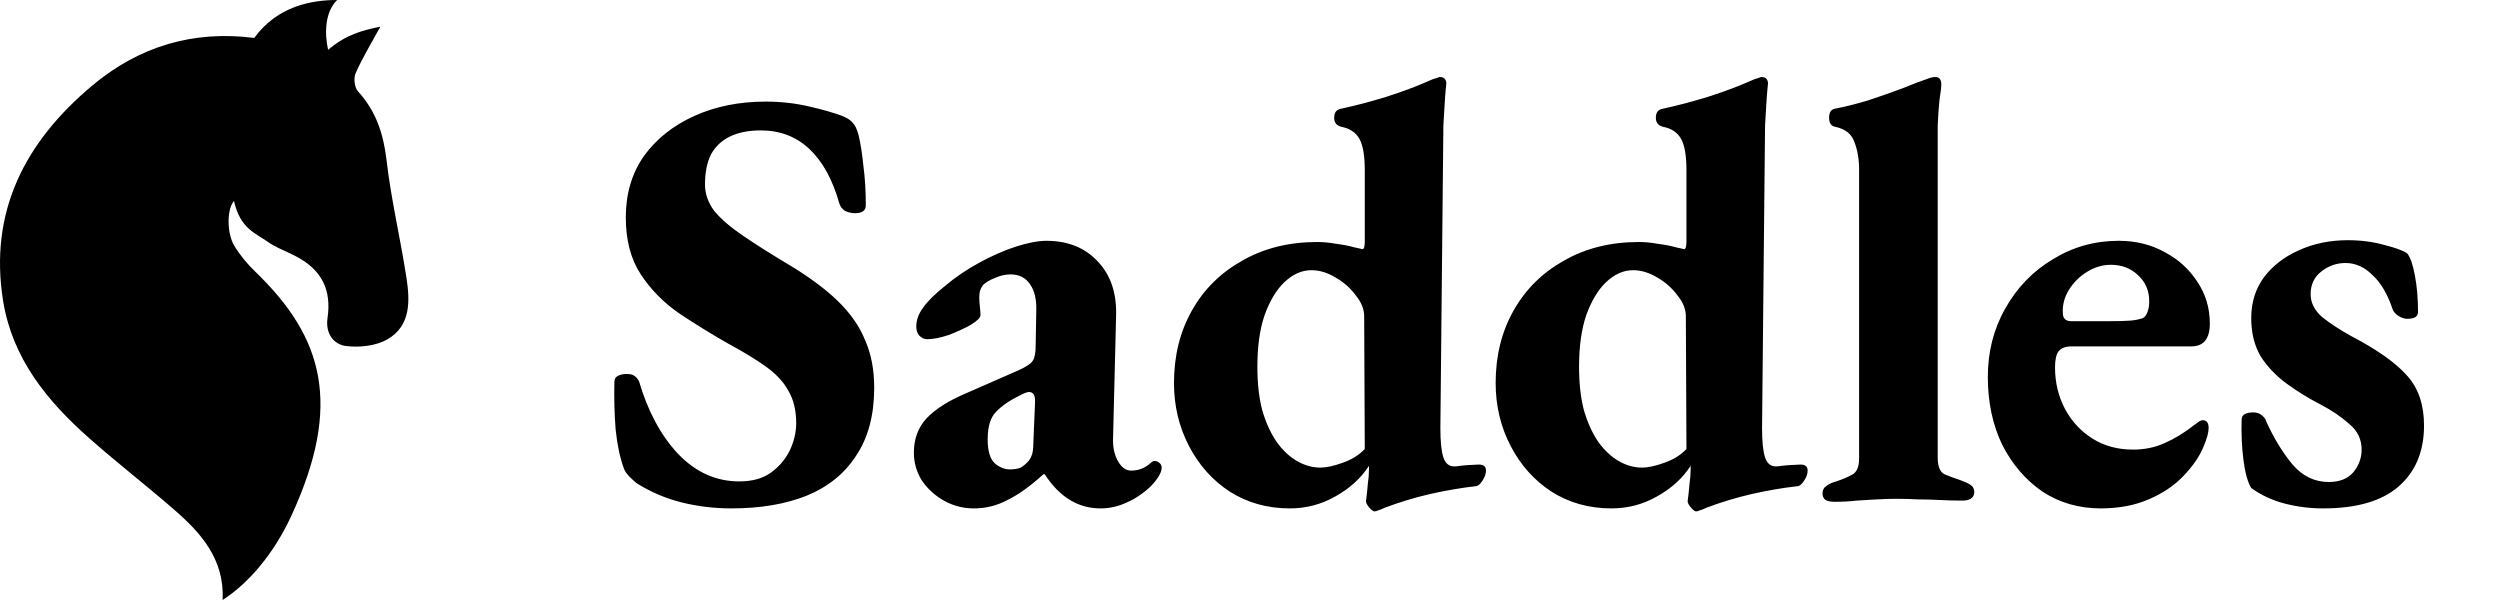
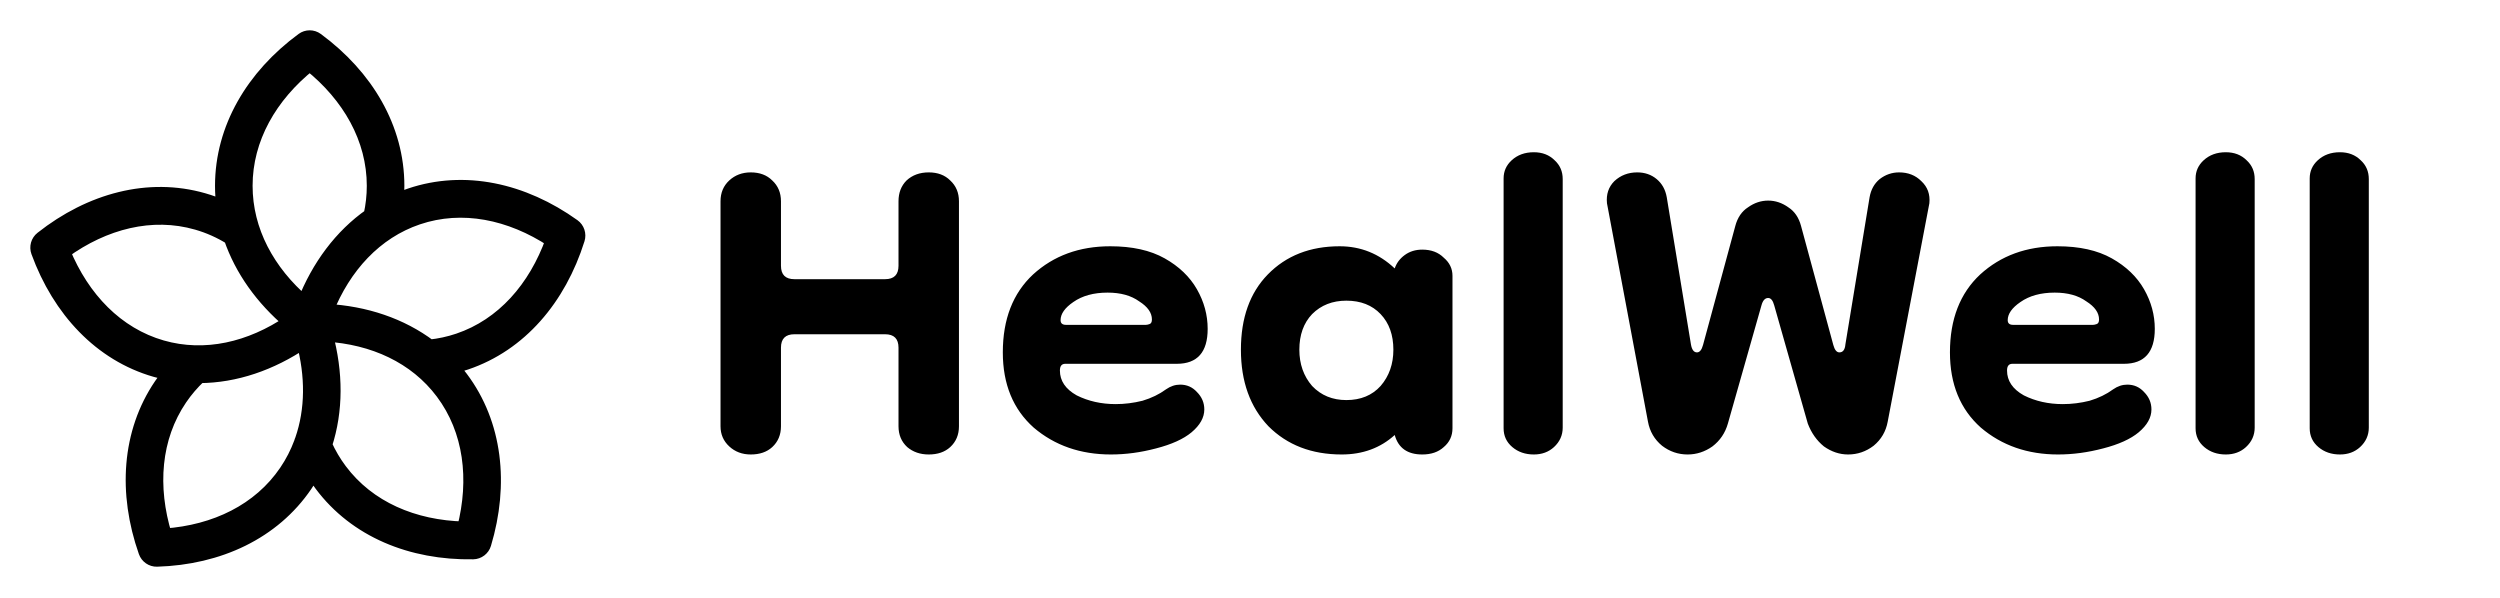
- <svg xmlns="http://www.w3.org/2000/svg" width="100" height="24" viewBox="0 0 100 24" fill="none">
-   <path d="M13.118 1.999C13.835 1.387 14.472 1.219 15.214 1.067C14.83 1.771 14.484 2.336 14.223 2.935C14.138 3.133 14.181 3.504 14.32 3.656C15.041 4.445 15.34 5.356 15.463 6.414C15.644 7.983 16.015 9.531 16.255 11.091C16.399 12.019 16.445 13.023 15.501 13.571C15.041 13.837 14.383 13.908 13.839 13.841C13.333 13.777 13.012 13.326 13.101 12.723C13.265 11.593 12.873 10.809 11.87 10.269C11.473 10.054 11.034 9.91 10.676 9.649C10.238 9.333 9.605 9.151 9.36 8.038C9.065 8.371 9.074 9.341 9.373 9.834C9.605 10.214 9.9 10.568 10.221 10.876C12.928 13.491 13.712 16.177 11.65 20.639C10.95 22.157 9.934 23.338 8.905 24C8.985 22.364 8.036 21.309 6.931 20.356C5.822 19.395 4.662 18.497 3.562 17.522C1.883 16.038 0.496 14.338 0.125 12.04C-0.453 8.451 1.019 5.659 3.688 3.424C5.548 1.864 7.716 1.202 10.17 1.518C11.102 0.236 12.473 0 13.485 0C12.995 0.477 12.974 1.345 13.126 1.999H13.118Z" fill="black" />
-   <path d="M29.256 20.336C28.568 20.336 27.904 20.256 27.264 20.096C26.624 19.936 26.024 19.68 25.464 19.328C25.368 19.248 25.272 19.16 25.176 19.064C25.08 18.968 25.008 18.864 24.96 18.752C24.8 18.32 24.688 17.792 24.624 17.168C24.576 16.544 24.56 15.912 24.576 15.272C24.576 15.16 24.624 15.08 24.72 15.032C24.816 14.984 24.928 14.96 25.056 14.96C25.216 14.96 25.32 14.984 25.368 15.032C25.432 15.064 25.496 15.136 25.56 15.248C25.912 16.448 26.432 17.416 27.12 18.152C27.824 18.888 28.64 19.256 29.568 19.256C30.08 19.256 30.496 19.144 30.816 18.92C31.152 18.68 31.408 18.384 31.584 18.032C31.76 17.664 31.848 17.296 31.848 16.928C31.848 16.416 31.744 15.984 31.536 15.632C31.344 15.28 31.048 14.96 30.648 14.672C30.248 14.384 29.736 14.072 29.112 13.736C28.44 13.352 27.792 12.952 27.168 12.536C26.544 12.104 26.032 11.584 25.632 10.976C25.232 10.368 25.032 9.608 25.032 8.696C25.032 7.752 25.272 6.936 25.752 6.248C26.248 5.56 26.92 5.024 27.768 4.64C28.616 4.256 29.568 4.064 30.624 4.064C31.232 4.064 31.808 4.128 32.352 4.256C32.912 4.384 33.36 4.512 33.696 4.64C33.888 4.72 34.024 4.808 34.104 4.904C34.2 5 34.28 5.168 34.344 5.408C34.424 5.744 34.488 6.152 34.536 6.632C34.6 7.112 34.632 7.64 34.632 8.216C34.632 8.424 34.488 8.528 34.2 8.528C34.056 8.528 33.92 8.496 33.792 8.432C33.68 8.352 33.608 8.256 33.576 8.144C33.304 7.184 32.904 6.456 32.376 5.96C31.848 5.464 31.2 5.216 30.432 5.216C29.952 5.216 29.544 5.296 29.208 5.456C28.872 5.616 28.616 5.856 28.44 6.176C28.28 6.496 28.2 6.896 28.2 7.376C28.2 7.76 28.328 8.12 28.584 8.456C28.856 8.776 29.24 9.104 29.736 9.44C30.232 9.776 30.8 10.136 31.44 10.52C32.304 11.032 32.992 11.536 33.504 12.032C34.016 12.528 34.384 13.056 34.608 13.616C34.848 14.16 34.968 14.792 34.968 15.512C34.968 16.6 34.728 17.504 34.248 18.224C33.784 18.944 33.12 19.48 32.256 19.832C31.408 20.168 30.408 20.336 29.256 20.336ZM38.955 20.336C38.523 20.336 38.123 20.232 37.755 20.024C37.387 19.816 37.091 19.544 36.867 19.208C36.659 18.872 36.555 18.504 36.555 18.104C36.555 17.56 36.723 17.104 37.059 16.736C37.411 16.368 37.923 16.04 38.595 15.752L40.731 14.816C41.051 14.672 41.243 14.544 41.307 14.432C41.387 14.32 41.427 14.112 41.427 13.808L41.451 12.44C41.467 11.992 41.387 11.64 41.211 11.384C41.035 11.112 40.771 10.976 40.419 10.976C40.211 10.976 40.003 11.024 39.795 11.12C39.587 11.2 39.427 11.296 39.315 11.408C39.267 11.472 39.227 11.552 39.195 11.648C39.179 11.728 39.171 11.816 39.171 11.912C39.171 12.008 39.179 12.128 39.195 12.272C39.211 12.4 39.219 12.512 39.219 12.608C39.219 12.704 39.091 12.832 38.835 12.992C38.579 13.136 38.283 13.272 37.947 13.4C37.611 13.512 37.323 13.568 37.083 13.568C36.971 13.568 36.867 13.52 36.771 13.424C36.691 13.328 36.651 13.208 36.651 13.064C36.651 12.808 36.739 12.56 36.915 12.32C37.091 12.064 37.379 11.776 37.779 11.456C38.195 11.104 38.651 10.792 39.147 10.52C39.643 10.248 40.131 10.032 40.611 9.872C41.107 9.712 41.523 9.632 41.859 9.632C42.723 9.632 43.411 9.912 43.923 10.472C44.435 11.016 44.675 11.744 44.643 12.656L44.523 17.504C44.507 17.872 44.571 18.184 44.715 18.44C44.859 18.696 45.035 18.824 45.243 18.824C45.547 18.824 45.811 18.72 46.035 18.512C46.083 18.464 46.131 18.44 46.179 18.44C46.259 18.44 46.323 18.464 46.371 18.512C46.435 18.56 46.467 18.624 46.467 18.704C46.467 18.896 46.323 19.144 46.035 19.448C45.731 19.736 45.411 19.952 45.075 20.096C44.739 20.256 44.387 20.336 44.019 20.336C43.123 20.336 42.379 19.88 41.787 18.968H41.739C41.211 19.448 40.731 19.792 40.299 20C39.883 20.224 39.435 20.336 38.955 20.336ZM40.395 18.776C40.571 18.776 40.715 18.752 40.827 18.704C40.939 18.64 41.051 18.544 41.163 18.416C41.211 18.352 41.251 18.272 41.283 18.176C41.315 18.064 41.331 17.936 41.331 17.792L41.403 16.064C41.403 15.904 41.379 15.8 41.331 15.752C41.283 15.704 41.227 15.68 41.163 15.68C41.131 15.68 41.091 15.688 41.043 15.704C40.995 15.72 40.939 15.744 40.875 15.776C40.411 16 40.067 16.232 39.843 16.472C39.619 16.696 39.507 17.064 39.507 17.576C39.507 18.04 39.603 18.36 39.795 18.536C39.987 18.696 40.187 18.776 40.395 18.776ZM54.975 20.456C54.927 20.456 54.855 20.4 54.759 20.288C54.679 20.192 54.639 20.112 54.639 20.048C54.671 19.808 54.695 19.584 54.711 19.376C54.743 19.152 54.759 18.952 54.759 18.776V18.632C54.439 19.128 53.991 19.536 53.415 19.856C52.855 20.176 52.247 20.336 51.591 20.336C50.695 20.336 49.895 20.112 49.191 19.664C48.503 19.216 47.959 18.608 47.559 17.84C47.159 17.072 46.959 16.232 46.959 15.32C46.959 14.232 47.199 13.264 47.679 12.416C48.159 11.568 48.831 10.904 49.695 10.424C50.559 9.928 51.559 9.68 52.695 9.68C52.935 9.68 53.183 9.704 53.439 9.752C53.711 9.784 53.959 9.832 54.183 9.896C54.407 9.944 54.511 9.968 54.495 9.968C54.559 9.968 54.591 9.864 54.591 9.656V6.8C54.591 6.224 54.519 5.808 54.375 5.552C54.231 5.296 53.991 5.136 53.655 5.072C53.463 5.024 53.367 4.904 53.367 4.712C53.367 4.504 53.455 4.384 53.631 4.352C54.223 4.224 54.831 4.064 55.455 3.872C56.095 3.664 56.615 3.472 57.015 3.296C57.223 3.2 57.367 3.144 57.447 3.128C57.527 3.096 57.575 3.08 57.591 3.08C57.767 3.08 57.855 3.176 57.855 3.368C57.855 3.32 57.847 3.384 57.831 3.56C57.815 3.72 57.799 3.936 57.783 4.208C57.767 4.48 57.751 4.752 57.735 5.024L57.615 17.12C57.615 17.664 57.655 18.056 57.735 18.296C57.815 18.536 57.959 18.656 58.167 18.656C58.247 18.656 58.327 18.648 58.407 18.632C58.503 18.616 58.735 18.6 59.103 18.584C59.327 18.568 59.439 18.648 59.439 18.824C59.439 18.952 59.391 19.088 59.295 19.232C59.199 19.376 59.111 19.448 59.031 19.448C58.455 19.512 57.847 19.616 57.207 19.76C56.583 19.904 55.975 20.088 55.383 20.312C55.287 20.36 55.207 20.392 55.143 20.408C55.079 20.44 55.023 20.456 54.975 20.456ZM52.815 18.704C53.055 18.704 53.351 18.64 53.703 18.512C54.071 18.384 54.367 18.2 54.591 17.96L54.567 12.656C54.567 12.368 54.455 12.088 54.231 11.816C54.023 11.528 53.751 11.288 53.415 11.096C53.095 10.904 52.775 10.808 52.455 10.808C52.071 10.808 51.711 10.968 51.375 11.288C51.055 11.592 50.791 12.032 50.583 12.608C50.391 13.168 50.295 13.856 50.295 14.672C50.295 15.328 50.359 15.904 50.487 16.4C50.631 16.896 50.823 17.32 51.063 17.672C51.303 18.008 51.575 18.264 51.879 18.44C52.183 18.616 52.495 18.704 52.815 18.704ZM67.842 20.456C67.794 20.456 67.722 20.4 67.626 20.288C67.546 20.192 67.506 20.112 67.506 20.048C67.538 19.808 67.562 19.584 67.578 19.376C67.61 19.152 67.626 18.952 67.626 18.776V18.632C67.306 19.128 66.858 19.536 66.282 19.856C65.722 20.176 65.114 20.336 64.458 20.336C63.562 20.336 62.762 20.112 62.058 19.664C61.37 19.216 60.826 18.608 60.426 17.84C60.026 17.072 59.826 16.232 59.826 15.32C59.826 14.232 60.066 13.264 60.546 12.416C61.026 11.568 61.698 10.904 62.562 10.424C63.426 9.928 64.426 9.68 65.562 9.68C65.802 9.68 66.05 9.704 66.306 9.752C66.578 9.784 66.826 9.832 67.05 9.896C67.274 9.944 67.378 9.968 67.362 9.968C67.426 9.968 67.458 9.864 67.458 9.656V6.8C67.458 6.224 67.386 5.808 67.242 5.552C67.098 5.296 66.858 5.136 66.522 5.072C66.33 5.024 66.234 4.904 66.234 4.712C66.234 4.504 66.322 4.384 66.498 4.352C67.09 4.224 67.698 4.064 68.322 3.872C68.962 3.664 69.482 3.472 69.882 3.296C70.09 3.2 70.234 3.144 70.314 3.128C70.394 3.096 70.442 3.08 70.458 3.08C70.634 3.08 70.722 3.176 70.722 3.368C70.722 3.32 70.714 3.384 70.698 3.56C70.682 3.72 70.666 3.936 70.65 4.208C70.634 4.48 70.618 4.752 70.602 5.024L70.482 17.12C70.482 17.664 70.522 18.056 70.602 18.296C70.682 18.536 70.826 18.656 71.034 18.656C71.114 18.656 71.194 18.648 71.274 18.632C71.37 18.616 71.602 18.6 71.97 18.584C72.194 18.568 72.306 18.648 72.306 18.824C72.306 18.952 72.258 19.088 72.162 19.232C72.066 19.376 71.978 19.448 71.898 19.448C71.322 19.512 70.714 19.616 70.074 19.76C69.45 19.904 68.842 20.088 68.25 20.312C68.154 20.36 68.074 20.392 68.01 20.408C67.946 20.44 67.89 20.456 67.842 20.456ZM65.682 18.704C65.922 18.704 66.218 18.64 66.57 18.512C66.938 18.384 67.234 18.2 67.458 17.96L67.434 12.656C67.434 12.368 67.322 12.088 67.098 11.816C66.89 11.528 66.618 11.288 66.282 11.096C65.962 10.904 65.642 10.808 65.322 10.808C64.938 10.808 64.578 10.968 64.242 11.288C63.922 11.592 63.658 12.032 63.45 12.608C63.258 13.168 63.162 13.856 63.162 14.672C63.162 15.328 63.226 15.904 63.354 16.4C63.498 16.896 63.69 17.32 63.93 17.672C64.17 18.008 64.442 18.264 64.746 18.44C65.05 18.616 65.362 18.704 65.682 18.704ZM73.38 20.072C73.236 20.072 73.116 20.048 73.02 20C72.94 19.936 72.9 19.848 72.9 19.736C72.9 19.608 72.948 19.512 73.044 19.448C73.14 19.368 73.276 19.304 73.452 19.256C73.692 19.176 73.9 19.088 74.076 18.992C74.268 18.896 74.364 18.68 74.364 18.344V6.8C74.364 6.368 74.3 5.992 74.172 5.672C74.06 5.352 73.804 5.152 73.404 5.072C73.244 5.04 73.164 4.92 73.164 4.712C73.164 4.504 73.236 4.384 73.38 4.352C73.796 4.272 74.244 4.16 74.724 4.016C75.204 3.856 75.66 3.696 76.092 3.536C76.524 3.36 76.86 3.232 77.1 3.152C77.228 3.104 77.332 3.08 77.412 3.08C77.508 3.08 77.572 3.112 77.604 3.176C77.636 3.224 77.652 3.288 77.652 3.368C77.652 3.48 77.628 3.688 77.58 3.992C77.548 4.296 77.524 4.64 77.508 5.024V18.296C77.508 18.648 77.596 18.872 77.772 18.968C77.964 19.048 78.18 19.128 78.42 19.208C78.596 19.272 78.732 19.336 78.828 19.4C78.924 19.464 78.972 19.56 78.972 19.688C78.972 19.8 78.924 19.888 78.828 19.952C78.748 20 78.636 20.024 78.492 20.024C78.188 20.024 77.884 20.016 77.58 20C77.292 19.984 77.004 19.976 76.716 19.976C76.444 19.96 76.164 19.952 75.876 19.952C75.604 19.952 75.332 19.96 75.06 19.976C74.804 19.992 74.54 20.008 74.268 20.024C73.996 20.056 73.7 20.072 73.38 20.072ZM84.025 20.336C83.161 20.336 82.385 20.112 81.697 19.664C81.025 19.2 80.489 18.576 80.089 17.792C79.705 16.992 79.513 16.088 79.513 15.08C79.513 14.072 79.745 13.16 80.209 12.344C80.673 11.512 81.305 10.856 82.105 10.376C82.905 9.88 83.785 9.632 84.745 9.632C85.433 9.632 86.049 9.784 86.593 10.088C87.137 10.376 87.569 10.768 87.889 11.264C88.225 11.76 88.393 12.32 88.393 12.944C88.393 13.552 88.145 13.856 87.649 13.856H82.849C82.625 13.856 82.457 13.92 82.345 14.048C82.249 14.176 82.201 14.392 82.201 14.696C82.201 15.304 82.337 15.864 82.609 16.376C82.881 16.872 83.249 17.264 83.713 17.552C84.177 17.84 84.713 17.984 85.321 17.984C85.785 17.984 86.209 17.896 86.593 17.72C86.993 17.544 87.385 17.304 87.769 17C87.833 16.952 87.889 16.912 87.937 16.88C88.001 16.832 88.057 16.808 88.105 16.808C88.265 16.808 88.345 16.912 88.345 17.12C88.345 17.296 88.281 17.536 88.153 17.84C87.993 18.24 87.721 18.64 87.337 19.04C86.969 19.424 86.505 19.736 85.945 19.976C85.385 20.216 84.745 20.336 84.025 20.336ZM82.849 12.848H84.289C84.737 12.848 85.049 12.84 85.225 12.824C85.401 12.808 85.561 12.776 85.705 12.728C85.785 12.696 85.849 12.616 85.897 12.488C85.945 12.36 85.969 12.216 85.969 12.056C85.969 11.624 85.817 11.272 85.513 11C85.225 10.728 84.865 10.592 84.433 10.592C84.097 10.592 83.777 10.688 83.473 10.88C83.185 11.056 82.945 11.296 82.753 11.6C82.577 11.888 82.497 12.192 82.513 12.512C82.513 12.736 82.625 12.848 82.849 12.848ZM92.929 20.336C92.401 20.336 91.889 20.272 91.393 20.144C90.897 20.016 90.449 19.808 90.049 19.52C89.905 19.28 89.801 18.904 89.737 18.392C89.673 17.88 89.649 17.344 89.665 16.784C89.665 16.592 89.825 16.496 90.145 16.496C90.273 16.496 90.385 16.536 90.481 16.616C90.577 16.696 90.633 16.776 90.649 16.856C90.953 17.528 91.305 18.104 91.705 18.584C92.105 19.048 92.585 19.28 93.145 19.28C93.577 19.28 93.905 19.152 94.129 18.896C94.353 18.624 94.465 18.32 94.465 17.984C94.465 17.568 94.297 17.224 93.961 16.952C93.641 16.664 93.249 16.4 92.785 16.16C92.321 15.92 91.881 15.648 91.465 15.344C91.049 15.04 90.705 14.68 90.433 14.264C90.177 13.832 90.049 13.32 90.049 12.728C90.049 12.104 90.217 11.56 90.553 11.096C90.905 10.632 91.369 10.272 91.945 10.016C92.537 9.744 93.193 9.608 93.913 9.608C94.441 9.608 94.929 9.672 95.377 9.8C95.825 9.912 96.129 10.024 96.289 10.136C96.417 10.296 96.521 10.6 96.601 11.048C96.681 11.48 96.721 11.96 96.721 12.488C96.721 12.664 96.577 12.752 96.289 12.752C96.177 12.752 96.057 12.712 95.929 12.632C95.817 12.552 95.745 12.472 95.713 12.392C95.505 11.768 95.233 11.304 94.897 11C94.577 10.68 94.217 10.52 93.817 10.52C93.465 10.52 93.145 10.632 92.857 10.856C92.569 11.08 92.425 11.384 92.425 11.768C92.425 12.104 92.577 12.408 92.881 12.68C93.201 12.936 93.593 13.192 94.057 13.448C95.097 13.992 95.841 14.52 96.289 15.032C96.737 15.528 96.961 16.192 96.961 17.024C96.961 18.064 96.617 18.88 95.929 19.472C95.257 20.048 94.257 20.336 92.929 20.336Z" fill="black" />
+ <svg xmlns="http://www.w3.org/2000/svg" width="134" height="32" viewBox="0 0 134 32" fill="none">
+   <path fill-rule="evenodd" clip-rule="evenodd" d="M11.977 11.11C11.631 10.957 11.272 10.826 10.901 10.72C7.966 9.878 4.853 10.715 2.243 12.773C2.026 12.943 1.944 13.235 2.039 13.495C3.185 16.631 5.395 18.994 8.33 19.836C8.582 19.908 8.835 19.968 9.089 20.016C8.924 20.216 8.767 20.426 8.619 20.644C6.895 23.183 6.692 26.425 7.798 29.575C7.89 29.836 8.138 30.008 8.413 30C11.725 29.901 14.649 28.539 16.374 26C16.522 25.782 16.658 25.559 16.785 25.331C16.92 25.552 17.067 25.769 17.225 25.98C19.064 28.436 22.048 29.66 25.361 29.604C25.636 29.599 25.876 29.416 25.956 29.151C26.916 25.953 26.565 22.723 24.725 20.268C24.568 20.057 24.401 19.855 24.227 19.663C24.478 19.603 24.729 19.531 24.977 19.447C27.871 18.469 29.97 16.005 30.971 12.819C31.053 12.556 30.958 12.268 30.734 12.107C28.031 10.173 24.884 9.483 21.99 10.461C21.742 10.544 21.5 10.639 21.263 10.745C21.287 10.486 21.299 10.223 21.299 9.959C21.299 6.882 19.649 4.091 16.972 2.122C16.75 1.959 16.449 1.959 16.227 2.122C13.55 4.091 11.9 6.882 11.9 9.959C11.9 10.348 11.926 10.731 11.977 11.11ZM16.259 18.318C14.524 19.495 12.608 20.15 10.69 20.16C10.309 20.519 9.964 20.92 9.662 21.364C8.241 23.456 8.045 26.1 8.842 28.702C11.537 28.511 13.91 27.371 15.331 25.279C15.664 24.788 15.931 24.266 16.132 23.722C16.144 23.672 16.161 23.624 16.183 23.579C16.748 21.953 16.747 20.132 16.259 18.318ZM17.466 17.936C18.022 19.968 18.028 22.009 17.428 23.846C17.644 24.325 17.912 24.782 18.234 25.212C19.749 27.235 22.172 28.263 24.872 28.328C25.549 25.691 25.232 23.06 23.716 21.036C22.274 19.11 20.01 18.086 17.466 17.936ZM12.367 12.752C11.808 12.404 11.203 12.132 10.556 11.946C8.137 11.252 5.589 11.904 3.396 13.494C4.431 16.01 6.257 17.916 8.676 18.61C10.99 19.274 13.423 18.705 15.55 17.262C14.056 15.999 12.951 14.457 12.367 12.752ZM23.036 18.575C23.554 18.521 24.07 18.41 24.576 18.239C26.96 17.433 28.696 15.443 29.615 12.882C27.351 11.396 24.776 10.864 22.392 11.669C20.122 12.437 18.44 14.276 17.491 16.661C19.579 16.775 21.499 17.418 23.036 18.575ZM19.861 11.538C19.975 11.025 20.035 10.497 20.035 9.959C20.035 7.423 18.715 5.131 16.599 3.438C14.483 5.131 13.164 7.423 13.164 9.959C13.164 12.373 14.359 14.566 16.299 16.232C17.07 14.272 18.285 12.639 19.861 11.538Z" fill="black" stroke="black" stroke-width="0.75" />
+   <path d="M40.24 24.36C39.784 24.36 39.4 24.216 39.088 23.928C38.776 23.64 38.62 23.28 38.62 22.848V10.788C38.62 10.332 38.776 9.96 39.088 9.672C39.4 9.384 39.784 9.24 40.24 9.24C40.72 9.24 41.104 9.384 41.392 9.672C41.704 9.96 41.86 10.332 41.86 10.788V14.244C41.86 14.724 42.1 14.964 42.58 14.964H47.44C47.92 14.964 48.16 14.724 48.16 14.244V10.788C48.16 10.332 48.304 9.96 48.592 9.672C48.904 9.384 49.3 9.24 49.78 9.24C50.26 9.24 50.644 9.384 50.932 9.672C51.244 9.96 51.4 10.332 51.4 10.788V22.848C51.4 23.304 51.244 23.676 50.932 23.964C50.644 24.228 50.26 24.36 49.78 24.36C49.324 24.36 48.94 24.228 48.628 23.964C48.316 23.676 48.16 23.304 48.16 22.848V18.636C48.16 18.156 47.92 17.916 47.44 17.916H42.58C42.1 17.916 41.86 18.156 41.86 18.636V22.848C41.86 23.304 41.704 23.676 41.392 23.964C41.104 24.228 40.72 24.36 40.24 24.36ZM59.547 24.36C57.915 24.36 56.535 23.88 55.407 22.92C54.303 21.936 53.751 20.592 53.751 18.888C53.751 17.112 54.291 15.72 55.371 14.712C56.475 13.704 57.855 13.2 59.511 13.2C60.687 13.2 61.659 13.416 62.427 13.848C63.195 14.28 63.771 14.832 64.155 15.504C64.539 16.176 64.731 16.884 64.731 17.628C64.731 18.876 64.179 19.5 63.075 19.5H57.099C56.907 19.5 56.811 19.62 56.811 19.86C56.811 20.412 57.111 20.856 57.711 21.192C58.335 21.504 59.031 21.66 59.799 21.66C60.279 21.66 60.759 21.6 61.239 21.48C61.719 21.336 62.139 21.132 62.499 20.868C62.739 20.7 62.991 20.616 63.255 20.616C63.615 20.616 63.915 20.748 64.155 21.012C64.419 21.276 64.551 21.588 64.551 21.948C64.551 22.38 64.323 22.788 63.867 23.172C63.435 23.532 62.799 23.82 61.959 24.036C61.143 24.252 60.339 24.36 59.547 24.36ZM61.419 17.412C61.467 17.412 61.527 17.4 61.599 17.376C61.695 17.352 61.743 17.268 61.743 17.124C61.743 16.764 61.515 16.44 61.059 16.152C60.627 15.84 60.063 15.684 59.367 15.684C58.623 15.684 58.011 15.852 57.531 16.188C57.075 16.5 56.847 16.824 56.847 17.16C56.847 17.328 56.943 17.412 57.135 17.412H61.419ZM71.913 24.36C70.305 24.36 68.997 23.856 67.989 22.848C67.005 21.816 66.513 20.448 66.513 18.744C66.513 17.04 66.993 15.696 67.953 14.712C68.937 13.704 70.221 13.2 71.805 13.2C72.933 13.2 73.917 13.596 74.757 14.388C74.853 14.1 75.033 13.86 75.297 13.668C75.561 13.476 75.873 13.38 76.233 13.38C76.713 13.38 77.097 13.524 77.385 13.812C77.697 14.076 77.853 14.4 77.853 14.784V22.956C77.853 23.364 77.697 23.7 77.385 23.964C77.097 24.228 76.713 24.36 76.233 24.36C75.441 24.36 74.949 24.012 74.757 23.316C73.989 24.012 73.041 24.36 71.913 24.36ZM72.165 21.444C72.933 21.444 73.545 21.192 74.001 20.688C74.457 20.16 74.685 19.512 74.685 18.744C74.685 17.952 74.457 17.316 74.001 16.836C73.545 16.356 72.933 16.116 72.165 16.116C71.421 16.116 70.809 16.356 70.329 16.836C69.873 17.316 69.645 17.952 69.645 18.744C69.645 19.512 69.873 20.16 70.329 20.688C70.809 21.192 71.421 21.444 72.165 21.444ZM82.213 24.36C81.757 24.36 81.373 24.228 81.061 23.964C80.749 23.7 80.593 23.364 80.593 22.956V9.564C80.593 9.18 80.737 8.856 81.025 8.592C81.337 8.304 81.733 8.16 82.213 8.16C82.669 8.16 83.041 8.304 83.329 8.592C83.617 8.856 83.761 9.192 83.761 9.6V22.92C83.761 23.328 83.605 23.676 83.293 23.964C83.005 24.228 82.645 24.36 82.213 24.36ZM90.454 24.36C89.95 24.36 89.494 24.204 89.086 23.892C88.678 23.556 88.426 23.124 88.33 22.596L86.134 10.896C86.086 10.416 86.218 10.02 86.53 9.708C86.866 9.396 87.274 9.24 87.754 9.24C88.162 9.24 88.51 9.36 88.798 9.6C89.086 9.84 89.266 10.164 89.338 10.572L90.634 18.456C90.682 18.744 90.79 18.888 90.958 18.888C91.102 18.888 91.21 18.756 91.282 18.492L93.01 12.12C93.13 11.664 93.358 11.328 93.694 11.112C94.03 10.872 94.39 10.752 94.774 10.752C95.158 10.752 95.518 10.872 95.854 11.112C96.19 11.328 96.418 11.664 96.538 12.12L98.266 18.492C98.338 18.756 98.446 18.888 98.59 18.888C98.782 18.888 98.89 18.744 98.914 18.456L100.21 10.572C100.282 10.164 100.462 9.84 100.75 9.6C101.062 9.36 101.41 9.24 101.794 9.24C102.274 9.24 102.67 9.396 102.982 9.708C103.318 10.02 103.462 10.416 103.414 10.896L101.182 22.596C101.086 23.124 100.834 23.556 100.426 23.892C100.018 24.204 99.562 24.36 99.058 24.36C98.602 24.36 98.17 24.216 97.762 23.928C97.378 23.616 97.09 23.208 96.898 22.704L95.098 16.368C95.026 16.104 94.918 15.972 94.774 15.972C94.606 15.972 94.486 16.104 94.414 16.368L92.614 22.704C92.47 23.208 92.194 23.616 91.786 23.928C91.378 24.216 90.934 24.36 90.454 24.36ZM110.313 24.36C108.681 24.36 107.301 23.88 106.173 22.92C105.069 21.936 104.517 20.592 104.517 18.888C104.517 17.112 105.057 15.72 106.137 14.712C107.241 13.704 108.621 13.2 110.277 13.2C111.453 13.2 112.425 13.416 113.193 13.848C113.961 14.28 114.537 14.832 114.921 15.504C115.305 16.176 115.497 16.884 115.497 17.628C115.497 18.876 114.945 19.5 113.841 19.5H107.865C107.673 19.5 107.577 19.62 107.577 19.86C107.577 20.412 107.877 20.856 108.477 21.192C109.101 21.504 109.797 21.66 110.565 21.66C111.045 21.66 111.525 21.6 112.005 21.48C112.485 21.336 112.905 21.132 113.265 20.868C113.505 20.7 113.757 20.616 114.021 20.616C114.381 20.616 114.681 20.748 114.921 21.012C115.185 21.276 115.317 21.588 115.317 21.948C115.317 22.38 115.089 22.788 114.633 23.172C114.201 23.532 113.565 23.82 112.725 24.036C111.909 24.252 111.105 24.36 110.313 24.36ZM112.185 17.412C112.233 17.412 112.293 17.4 112.365 17.376C112.461 17.352 112.509 17.268 112.509 17.124C112.509 16.764 112.281 16.44 111.825 16.152C111.393 15.84 110.829 15.684 110.133 15.684C109.389 15.684 108.777 15.852 108.297 16.188C107.841 16.5 107.613 16.824 107.613 17.16C107.613 17.328 107.709 17.412 107.901 17.412H112.185ZM119.303 24.36C118.847 24.36 118.463 24.228 118.151 23.964C117.839 23.7 117.683 23.364 117.683 22.956V9.564C117.683 9.18 117.827 8.856 118.115 8.592C118.427 8.304 118.823 8.16 119.303 8.16C119.759 8.16 120.131 8.304 120.419 8.592C120.707 8.856 120.851 9.192 120.851 9.6V22.92C120.851 23.328 120.695 23.676 120.383 23.964C120.095 24.228 119.735 24.36 119.303 24.36ZM125.42 24.36C124.964 24.36 124.58 24.228 124.268 23.964C123.956 23.7 123.8 23.364 123.8 22.956V9.564C123.8 9.18 123.944 8.856 124.232 8.592C124.544 8.304 124.94 8.16 125.42 8.16C125.876 8.16 126.248 8.304 126.536 8.592C126.824 8.856 126.968 9.192 126.968 9.6V22.92C126.968 23.328 126.812 23.676 126.5 23.964C126.212 24.228 125.852 24.36 125.42 24.36Z" fill="black" />
</svg>
